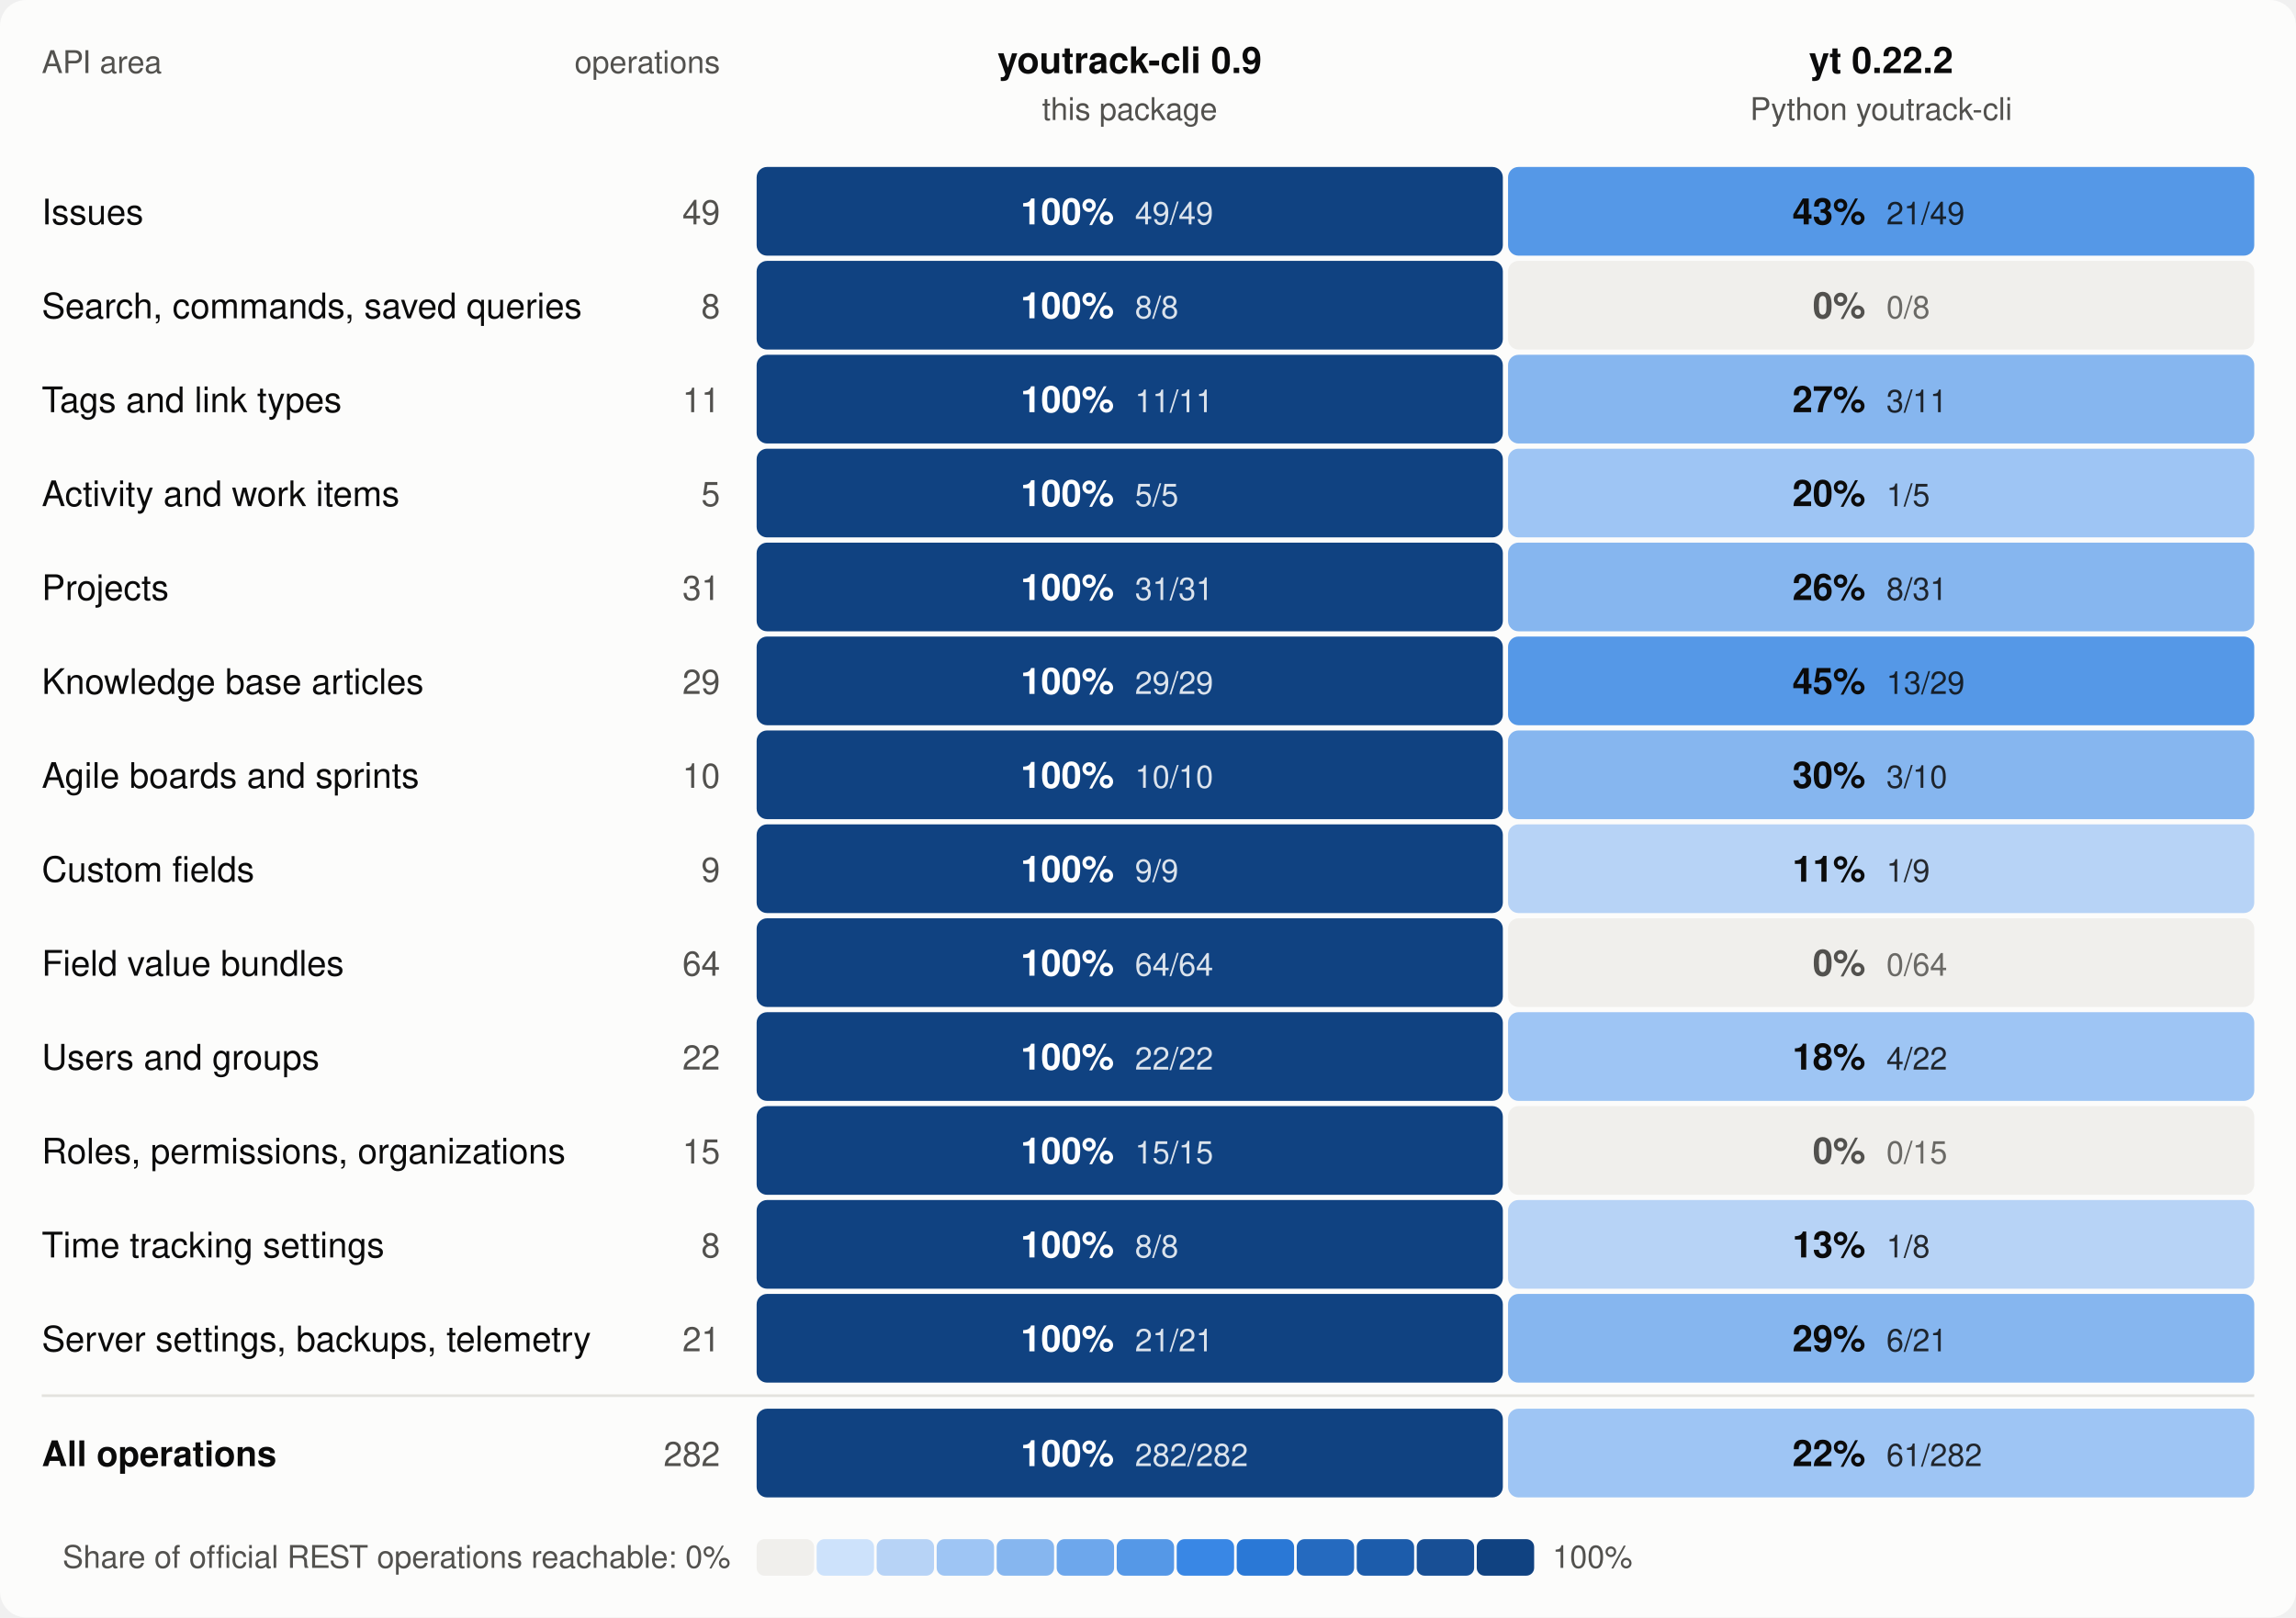
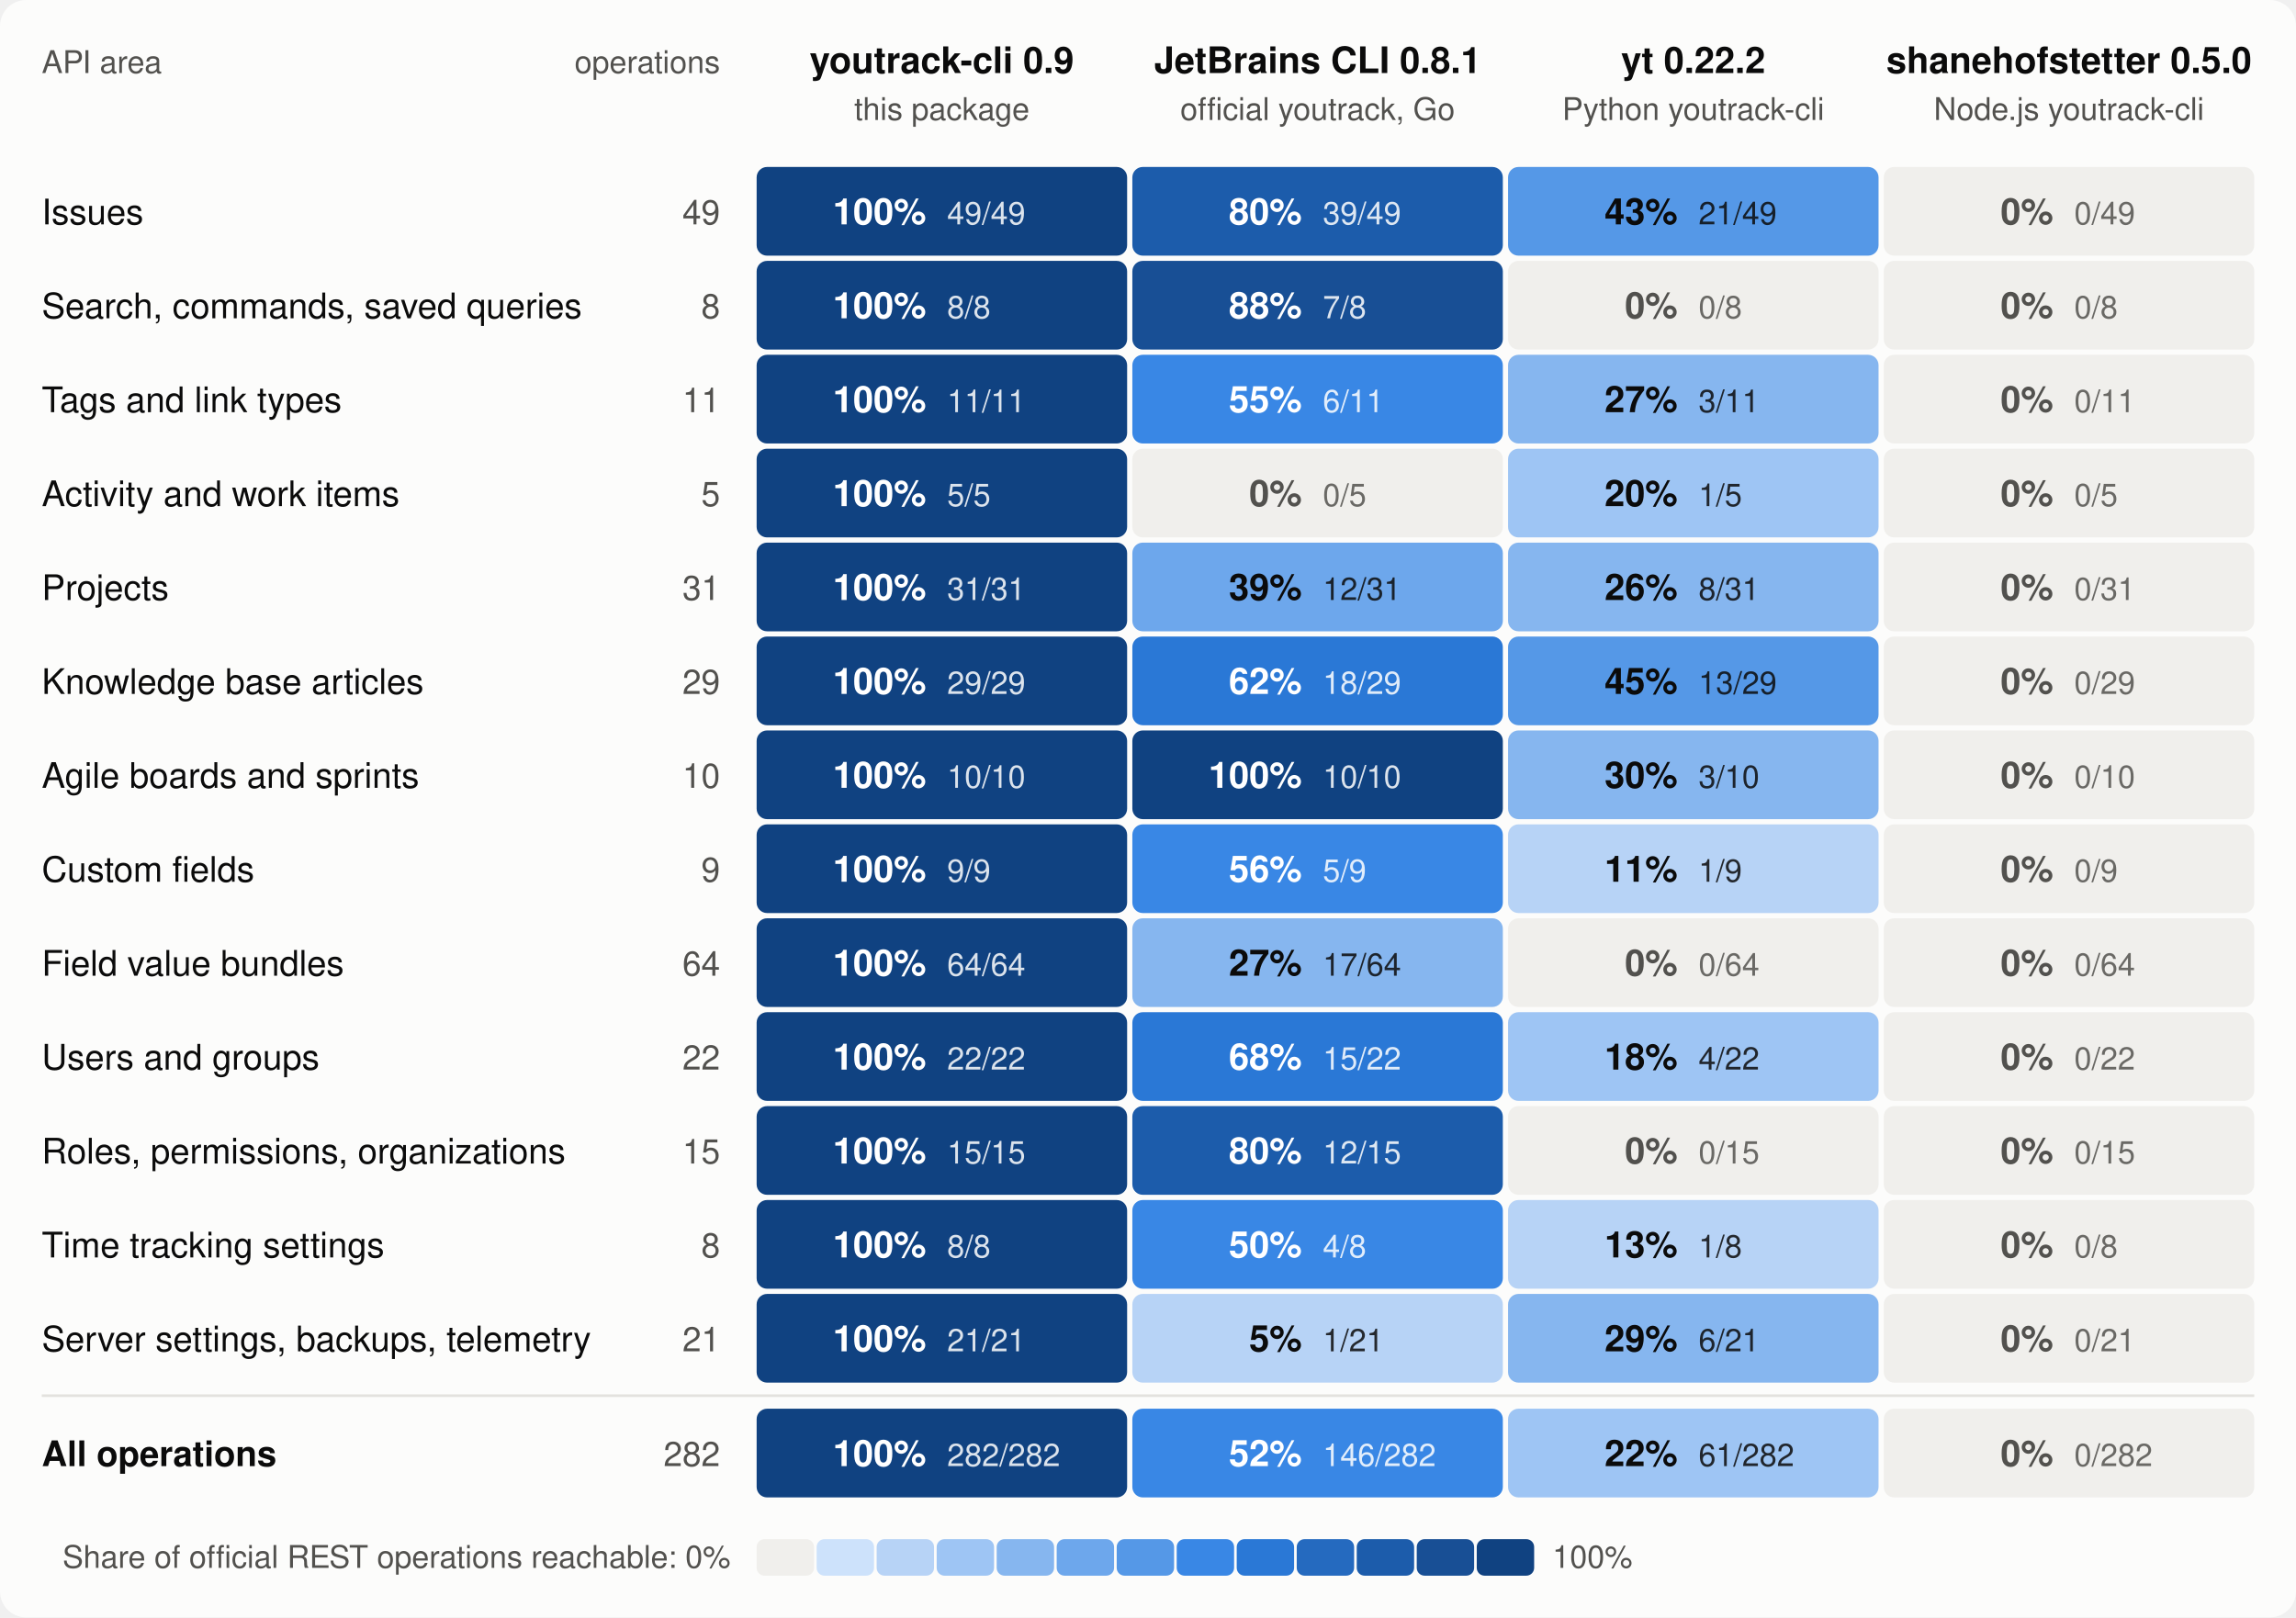
- <svg xmlns="http://www.w3.org/2000/svg" viewBox="0 0 880 620" width="880" height="620" font-family="-apple-system,BlinkMacSystemFont,'Segoe UI',Helvetica,Arial,sans-serif" role="img" aria-label="REST API coverage matrix: youtrack-cli 0.9 reaches 282 of 282 operations, yt 0.22.2 reaches 61">
+ <svg xmlns="http://www.w3.org/2000/svg" viewBox="0 0 880 620" width="880" height="620" font-family="-apple-system,BlinkMacSystemFont,'Segoe UI',Helvetica,Arial,sans-serif" role="img" aria-label="REST API coverage matrix: youtrack-cli 0.9 reaches 282 of 282 operations, the official JetBrains youtrack CLI 0.8.1 reaches 146, yt 0.22.2 reaches 61, the Node.js youtrack-cli 0.5.0 by shanehofstetter reaches 0">
  <rect width="880" height="620" rx="10" fill="#fcfcfb" />
-   <text x="433" y="28" text-anchor="middle" font-size="14" font-weight="600" fill="#0b0b0b">youtrack-cli 0.9</text>
-   <text x="433" y="46" text-anchor="middle" font-size="12" fill="#52514e">this package</text>
-   <text x="721" y="28" text-anchor="middle" font-size="14" font-weight="600" fill="#0b0b0b">yt 0.22.2</text>
-   <text x="721" y="46" text-anchor="middle" font-size="12" fill="#52514e">Python youtrack-cli</text>
+   <text x="361" y="28" text-anchor="middle" font-size="14" font-weight="600" fill="#0b0b0b">youtrack-cli 0.9</text>
+   <text x="361" y="46" text-anchor="middle" font-size="12" fill="#52514e">this package</text>
+   <text x="505" y="28" text-anchor="middle" font-size="14" font-weight="600" fill="#0b0b0b">JetBrains CLI 0.8.1</text>
+   <text x="505" y="46" text-anchor="middle" font-size="12" fill="#52514e">official youtrack, Go</text>
+   <text x="649" y="28" text-anchor="middle" font-size="14" font-weight="600" fill="#0b0b0b">yt 0.22.2</text>
+   <text x="649" y="46" text-anchor="middle" font-size="12" fill="#52514e">Python youtrack-cli</text>
+   <text x="793" y="28" text-anchor="middle" font-size="14" font-weight="600" fill="#0b0b0b">shanehofstetter 0.5.0</text>
+   <text x="793" y="46" text-anchor="middle" font-size="12" fill="#52514e">Node.js youtrack-cli</text>
  <text x="16" y="28" font-size="12" fill="#52514e">API area</text>
  <text x="276" y="28" text-anchor="end" font-size="12" fill="#52514e">operations</text>
  <text x="16" y="86" font-size="13.5" fill="#0b0b0b">Issues</text>
  <text x="276" y="86" text-anchor="end" font-size="13" fill="#52514e">49</text>
-   <rect x="290" y="64" width="286" height="34" rx="4" fill="#104281" />
-   <text x="427" y="86" text-anchor="end" font-size="14" font-weight="600" fill="#ffffff">100%</text>
-   <text x="435" y="86" font-size="12" fill="#ffffff" opacity="0.85">49/49</text>
-   <rect x="578" y="64" width="286" height="34" rx="4" fill="#5598e7" />
-   <text x="715" y="86" text-anchor="end" font-size="14" font-weight="600" fill="#0b0b0b">43%</text>
-   <text x="723" y="86" font-size="12" fill="#0b0b0b" opacity="0.85">21/49</text>
+   <rect x="290" y="64" width="142" height="34" rx="4" fill="#104281" />
+   <text x="355" y="86" text-anchor="end" font-size="14" font-weight="600" fill="#ffffff">100%</text>
+   <text x="363" y="86" font-size="12" fill="#ffffff" opacity="0.85">49/49</text>
+   <rect x="434" y="64" width="142" height="34" rx="4" fill="#1c5cab" />
+   <text x="499" y="86" text-anchor="end" font-size="14" font-weight="600" fill="#ffffff">80%</text>
+   <text x="507" y="86" font-size="12" fill="#ffffff" opacity="0.85">39/49</text>
+   <rect x="578" y="64" width="142" height="34" rx="4" fill="#5598e7" />
+   <text x="643" y="86" text-anchor="end" font-size="14" font-weight="600" fill="#0b0b0b">43%</text>
+   <text x="651" y="86" font-size="12" fill="#0b0b0b" opacity="0.85">21/49</text>
+   <rect x="722" y="64" width="142" height="34" rx="4" fill="#f0efec" />
+   <text x="787" y="86" text-anchor="end" font-size="14" font-weight="600" fill="#52514e">0%</text>
+   <text x="795" y="86" font-size="12" fill="#52514e" opacity="0.85">0/49</text>
  <text x="16" y="122" font-size="13.5" fill="#0b0b0b">Search, commands, saved queries</text>
  <text x="276" y="122" text-anchor="end" font-size="13" fill="#52514e">8</text>
-   <rect x="290" y="100" width="286" height="34" rx="4" fill="#104281" />
-   <text x="427" y="122" text-anchor="end" font-size="14" font-weight="600" fill="#ffffff">100%</text>
-   <text x="435" y="122" font-size="12" fill="#ffffff" opacity="0.85">8/8</text>
-   <rect x="578" y="100" width="286" height="34" rx="4" fill="#f0efec" />
-   <text x="715" y="122" text-anchor="end" font-size="14" font-weight="600" fill="#52514e">0%</text>
-   <text x="723" y="122" font-size="12" fill="#52514e" opacity="0.85">0/8</text>
+   <rect x="290" y="100" width="142" height="34" rx="4" fill="#104281" />
+   <text x="355" y="122" text-anchor="end" font-size="14" font-weight="600" fill="#ffffff">100%</text>
+   <text x="363" y="122" font-size="12" fill="#ffffff" opacity="0.85">8/8</text>
+   <rect x="434" y="100" width="142" height="34" rx="4" fill="#184f95" />
+   <text x="499" y="122" text-anchor="end" font-size="14" font-weight="600" fill="#ffffff">88%</text>
+   <text x="507" y="122" font-size="12" fill="#ffffff" opacity="0.85">7/8</text>
+   <rect x="578" y="100" width="142" height="34" rx="4" fill="#f0efec" />
+   <text x="643" y="122" text-anchor="end" font-size="14" font-weight="600" fill="#52514e">0%</text>
+   <text x="651" y="122" font-size="12" fill="#52514e" opacity="0.85">0/8</text>
+   <rect x="722" y="100" width="142" height="34" rx="4" fill="#f0efec" />
+   <text x="787" y="122" text-anchor="end" font-size="14" font-weight="600" fill="#52514e">0%</text>
+   <text x="795" y="122" font-size="12" fill="#52514e" opacity="0.85">0/8</text>
  <text x="16" y="158" font-size="13.5" fill="#0b0b0b">Tags and link types</text>
  <text x="276" y="158" text-anchor="end" font-size="13" fill="#52514e">11</text>
-   <rect x="290" y="136" width="286" height="34" rx="4" fill="#104281" />
-   <text x="427" y="158" text-anchor="end" font-size="14" font-weight="600" fill="#ffffff">100%</text>
-   <text x="435" y="158" font-size="12" fill="#ffffff" opacity="0.85">11/11</text>
-   <rect x="578" y="136" width="286" height="34" rx="4" fill="#86b6ef" />
-   <text x="715" y="158" text-anchor="end" font-size="14" font-weight="600" fill="#0b0b0b">27%</text>
-   <text x="723" y="158" font-size="12" fill="#0b0b0b" opacity="0.85">3/11</text>
+   <rect x="290" y="136" width="142" height="34" rx="4" fill="#104281" />
+   <text x="355" y="158" text-anchor="end" font-size="14" font-weight="600" fill="#ffffff">100%</text>
+   <text x="363" y="158" font-size="12" fill="#ffffff" opacity="0.85">11/11</text>
+   <rect x="434" y="136" width="142" height="34" rx="4" fill="#3987e5" />
+   <text x="499" y="158" text-anchor="end" font-size="14" font-weight="600" fill="#ffffff">55%</text>
+   <text x="507" y="158" font-size="12" fill="#ffffff" opacity="0.85">6/11</text>
+   <rect x="578" y="136" width="142" height="34" rx="4" fill="#86b6ef" />
+   <text x="643" y="158" text-anchor="end" font-size="14" font-weight="600" fill="#0b0b0b">27%</text>
+   <text x="651" y="158" font-size="12" fill="#0b0b0b" opacity="0.85">3/11</text>
+   <rect x="722" y="136" width="142" height="34" rx="4" fill="#f0efec" />
+   <text x="787" y="158" text-anchor="end" font-size="14" font-weight="600" fill="#52514e">0%</text>
+   <text x="795" y="158" font-size="12" fill="#52514e" opacity="0.85">0/11</text>
  <text x="16" y="194" font-size="13.5" fill="#0b0b0b">Activity and work items</text>
  <text x="276" y="194" text-anchor="end" font-size="13" fill="#52514e">5</text>
-   <rect x="290" y="172" width="286" height="34" rx="4" fill="#104281" />
-   <text x="427" y="194" text-anchor="end" font-size="14" font-weight="600" fill="#ffffff">100%</text>
-   <text x="435" y="194" font-size="12" fill="#ffffff" opacity="0.85">5/5</text>
-   <rect x="578" y="172" width="286" height="34" rx="4" fill="#9ec5f4" />
-   <text x="715" y="194" text-anchor="end" font-size="14" font-weight="600" fill="#0b0b0b">20%</text>
-   <text x="723" y="194" font-size="12" fill="#0b0b0b" opacity="0.85">1/5</text>
+   <rect x="290" y="172" width="142" height="34" rx="4" fill="#104281" />
+   <text x="355" y="194" text-anchor="end" font-size="14" font-weight="600" fill="#ffffff">100%</text>
+   <text x="363" y="194" font-size="12" fill="#ffffff" opacity="0.85">5/5</text>
+   <rect x="434" y="172" width="142" height="34" rx="4" fill="#f0efec" />
+   <text x="499" y="194" text-anchor="end" font-size="14" font-weight="600" fill="#52514e">0%</text>
+   <text x="507" y="194" font-size="12" fill="#52514e" opacity="0.85">0/5</text>
+   <rect x="578" y="172" width="142" height="34" rx="4" fill="#9ec5f4" />
+   <text x="643" y="194" text-anchor="end" font-size="14" font-weight="600" fill="#0b0b0b">20%</text>
+   <text x="651" y="194" font-size="12" fill="#0b0b0b" opacity="0.85">1/5</text>
+   <rect x="722" y="172" width="142" height="34" rx="4" fill="#f0efec" />
+   <text x="787" y="194" text-anchor="end" font-size="14" font-weight="600" fill="#52514e">0%</text>
+   <text x="795" y="194" font-size="12" fill="#52514e" opacity="0.85">0/5</text>
  <text x="16" y="230" font-size="13.5" fill="#0b0b0b">Projects</text>
  <text x="276" y="230" text-anchor="end" font-size="13" fill="#52514e">31</text>
-   <rect x="290" y="208" width="286" height="34" rx="4" fill="#104281" />
-   <text x="427" y="230" text-anchor="end" font-size="14" font-weight="600" fill="#ffffff">100%</text>
-   <text x="435" y="230" font-size="12" fill="#ffffff" opacity="0.85">31/31</text>
-   <rect x="578" y="208" width="286" height="34" rx="4" fill="#86b6ef" />
-   <text x="715" y="230" text-anchor="end" font-size="14" font-weight="600" fill="#0b0b0b">26%</text>
-   <text x="723" y="230" font-size="12" fill="#0b0b0b" opacity="0.85">8/31</text>
+   <rect x="290" y="208" width="142" height="34" rx="4" fill="#104281" />
+   <text x="355" y="230" text-anchor="end" font-size="14" font-weight="600" fill="#ffffff">100%</text>
+   <text x="363" y="230" font-size="12" fill="#ffffff" opacity="0.85">31/31</text>
+   <rect x="434" y="208" width="142" height="34" rx="4" fill="#6da7ec" />
+   <text x="499" y="230" text-anchor="end" font-size="14" font-weight="600" fill="#0b0b0b">39%</text>
+   <text x="507" y="230" font-size="12" fill="#0b0b0b" opacity="0.85">12/31</text>
+   <rect x="578" y="208" width="142" height="34" rx="4" fill="#86b6ef" />
+   <text x="643" y="230" text-anchor="end" font-size="14" font-weight="600" fill="#0b0b0b">26%</text>
+   <text x="651" y="230" font-size="12" fill="#0b0b0b" opacity="0.85">8/31</text>
+   <rect x="722" y="208" width="142" height="34" rx="4" fill="#f0efec" />
+   <text x="787" y="230" text-anchor="end" font-size="14" font-weight="600" fill="#52514e">0%</text>
+   <text x="795" y="230" font-size="12" fill="#52514e" opacity="0.85">0/31</text>
  <text x="16" y="266" font-size="13.5" fill="#0b0b0b">Knowledge base articles</text>
  <text x="276" y="266" text-anchor="end" font-size="13" fill="#52514e">29</text>
-   <rect x="290" y="244" width="286" height="34" rx="4" fill="#104281" />
-   <text x="427" y="266" text-anchor="end" font-size="14" font-weight="600" fill="#ffffff">100%</text>
-   <text x="435" y="266" font-size="12" fill="#ffffff" opacity="0.85">29/29</text>
-   <rect x="578" y="244" width="286" height="34" rx="4" fill="#5598e7" />
-   <text x="715" y="266" text-anchor="end" font-size="14" font-weight="600" fill="#0b0b0b">45%</text>
-   <text x="723" y="266" font-size="12" fill="#0b0b0b" opacity="0.85">13/29</text>
+   <rect x="290" y="244" width="142" height="34" rx="4" fill="#104281" />
+   <text x="355" y="266" text-anchor="end" font-size="14" font-weight="600" fill="#ffffff">100%</text>
+   <text x="363" y="266" font-size="12" fill="#ffffff" opacity="0.85">29/29</text>
+   <rect x="434" y="244" width="142" height="34" rx="4" fill="#2a78d6" />
+   <text x="499" y="266" text-anchor="end" font-size="14" font-weight="600" fill="#ffffff">62%</text>
+   <text x="507" y="266" font-size="12" fill="#ffffff" opacity="0.85">18/29</text>
+   <rect x="578" y="244" width="142" height="34" rx="4" fill="#5598e7" />
+   <text x="643" y="266" text-anchor="end" font-size="14" font-weight="600" fill="#0b0b0b">45%</text>
+   <text x="651" y="266" font-size="12" fill="#0b0b0b" opacity="0.85">13/29</text>
+   <rect x="722" y="244" width="142" height="34" rx="4" fill="#f0efec" />
+   <text x="787" y="266" text-anchor="end" font-size="14" font-weight="600" fill="#52514e">0%</text>
+   <text x="795" y="266" font-size="12" fill="#52514e" opacity="0.85">0/29</text>
  <text x="16" y="302" font-size="13.5" fill="#0b0b0b">Agile boards and sprints</text>
  <text x="276" y="302" text-anchor="end" font-size="13" fill="#52514e">10</text>
-   <rect x="290" y="280" width="286" height="34" rx="4" fill="#104281" />
-   <text x="427" y="302" text-anchor="end" font-size="14" font-weight="600" fill="#ffffff">100%</text>
-   <text x="435" y="302" font-size="12" fill="#ffffff" opacity="0.85">10/10</text>
-   <rect x="578" y="280" width="286" height="34" rx="4" fill="#86b6ef" />
-   <text x="715" y="302" text-anchor="end" font-size="14" font-weight="600" fill="#0b0b0b">30%</text>
-   <text x="723" y="302" font-size="12" fill="#0b0b0b" opacity="0.85">3/10</text>
+   <rect x="290" y="280" width="142" height="34" rx="4" fill="#104281" />
+   <text x="355" y="302" text-anchor="end" font-size="14" font-weight="600" fill="#ffffff">100%</text>
+   <text x="363" y="302" font-size="12" fill="#ffffff" opacity="0.85">10/10</text>
+   <rect x="434" y="280" width="142" height="34" rx="4" fill="#104281" />
+   <text x="499" y="302" text-anchor="end" font-size="14" font-weight="600" fill="#ffffff">100%</text>
+   <text x="507" y="302" font-size="12" fill="#ffffff" opacity="0.85">10/10</text>
+   <rect x="578" y="280" width="142" height="34" rx="4" fill="#86b6ef" />
+   <text x="643" y="302" text-anchor="end" font-size="14" font-weight="600" fill="#0b0b0b">30%</text>
+   <text x="651" y="302" font-size="12" fill="#0b0b0b" opacity="0.85">3/10</text>
+   <rect x="722" y="280" width="142" height="34" rx="4" fill="#f0efec" />
+   <text x="787" y="302" text-anchor="end" font-size="14" font-weight="600" fill="#52514e">0%</text>
+   <text x="795" y="302" font-size="12" fill="#52514e" opacity="0.85">0/10</text>
  <text x="16" y="338" font-size="13.5" fill="#0b0b0b">Custom fields</text>
  <text x="276" y="338" text-anchor="end" font-size="13" fill="#52514e">9</text>
-   <rect x="290" y="316" width="286" height="34" rx="4" fill="#104281" />
-   <text x="427" y="338" text-anchor="end" font-size="14" font-weight="600" fill="#ffffff">100%</text>
-   <text x="435" y="338" font-size="12" fill="#ffffff" opacity="0.85">9/9</text>
-   <rect x="578" y="316" width="286" height="34" rx="4" fill="#b7d3f6" />
-   <text x="715" y="338" text-anchor="end" font-size="14" font-weight="600" fill="#0b0b0b">11%</text>
-   <text x="723" y="338" font-size="12" fill="#0b0b0b" opacity="0.85">1/9</text>
+   <rect x="290" y="316" width="142" height="34" rx="4" fill="#104281" />
+   <text x="355" y="338" text-anchor="end" font-size="14" font-weight="600" fill="#ffffff">100%</text>
+   <text x="363" y="338" font-size="12" fill="#ffffff" opacity="0.85">9/9</text>
+   <rect x="434" y="316" width="142" height="34" rx="4" fill="#3987e5" />
+   <text x="499" y="338" text-anchor="end" font-size="14" font-weight="600" fill="#ffffff">56%</text>
+   <text x="507" y="338" font-size="12" fill="#ffffff" opacity="0.85">5/9</text>
+   <rect x="578" y="316" width="142" height="34" rx="4" fill="#b7d3f6" />
+   <text x="643" y="338" text-anchor="end" font-size="14" font-weight="600" fill="#0b0b0b">11%</text>
+   <text x="651" y="338" font-size="12" fill="#0b0b0b" opacity="0.85">1/9</text>
+   <rect x="722" y="316" width="142" height="34" rx="4" fill="#f0efec" />
+   <text x="787" y="338" text-anchor="end" font-size="14" font-weight="600" fill="#52514e">0%</text>
+   <text x="795" y="338" font-size="12" fill="#52514e" opacity="0.85">0/9</text>
  <text x="16" y="374" font-size="13.5" fill="#0b0b0b">Field value bundles</text>
  <text x="276" y="374" text-anchor="end" font-size="13" fill="#52514e">64</text>
-   <rect x="290" y="352" width="286" height="34" rx="4" fill="#104281" />
-   <text x="427" y="374" text-anchor="end" font-size="14" font-weight="600" fill="#ffffff">100%</text>
-   <text x="435" y="374" font-size="12" fill="#ffffff" opacity="0.85">64/64</text>
-   <rect x="578" y="352" width="286" height="34" rx="4" fill="#f0efec" />
-   <text x="715" y="374" text-anchor="end" font-size="14" font-weight="600" fill="#52514e">0%</text>
-   <text x="723" y="374" font-size="12" fill="#52514e" opacity="0.85">0/64</text>
+   <rect x="290" y="352" width="142" height="34" rx="4" fill="#104281" />
+   <text x="355" y="374" text-anchor="end" font-size="14" font-weight="600" fill="#ffffff">100%</text>
+   <text x="363" y="374" font-size="12" fill="#ffffff" opacity="0.85">64/64</text>
+   <rect x="434" y="352" width="142" height="34" rx="4" fill="#86b6ef" />
+   <text x="499" y="374" text-anchor="end" font-size="14" font-weight="600" fill="#0b0b0b">27%</text>
+   <text x="507" y="374" font-size="12" fill="#0b0b0b" opacity="0.85">17/64</text>
+   <rect x="578" y="352" width="142" height="34" rx="4" fill="#f0efec" />
+   <text x="643" y="374" text-anchor="end" font-size="14" font-weight="600" fill="#52514e">0%</text>
+   <text x="651" y="374" font-size="12" fill="#52514e" opacity="0.85">0/64</text>
+   <rect x="722" y="352" width="142" height="34" rx="4" fill="#f0efec" />
+   <text x="787" y="374" text-anchor="end" font-size="14" font-weight="600" fill="#52514e">0%</text>
+   <text x="795" y="374" font-size="12" fill="#52514e" opacity="0.85">0/64</text>
  <text x="16" y="410" font-size="13.5" fill="#0b0b0b">Users and groups</text>
  <text x="276" y="410" text-anchor="end" font-size="13" fill="#52514e">22</text>
-   <rect x="290" y="388" width="286" height="34" rx="4" fill="#104281" />
-   <text x="427" y="410" text-anchor="end" font-size="14" font-weight="600" fill="#ffffff">100%</text>
-   <text x="435" y="410" font-size="12" fill="#ffffff" opacity="0.85">22/22</text>
-   <rect x="578" y="388" width="286" height="34" rx="4" fill="#9ec5f4" />
-   <text x="715" y="410" text-anchor="end" font-size="14" font-weight="600" fill="#0b0b0b">18%</text>
-   <text x="723" y="410" font-size="12" fill="#0b0b0b" opacity="0.85">4/22</text>
+   <rect x="290" y="388" width="142" height="34" rx="4" fill="#104281" />
+   <text x="355" y="410" text-anchor="end" font-size="14" font-weight="600" fill="#ffffff">100%</text>
+   <text x="363" y="410" font-size="12" fill="#ffffff" opacity="0.85">22/22</text>
+   <rect x="434" y="388" width="142" height="34" rx="4" fill="#2a78d6" />
+   <text x="499" y="410" text-anchor="end" font-size="14" font-weight="600" fill="#ffffff">68%</text>
+   <text x="507" y="410" font-size="12" fill="#ffffff" opacity="0.85">15/22</text>
+   <rect x="578" y="388" width="142" height="34" rx="4" fill="#9ec5f4" />
+   <text x="643" y="410" text-anchor="end" font-size="14" font-weight="600" fill="#0b0b0b">18%</text>
+   <text x="651" y="410" font-size="12" fill="#0b0b0b" opacity="0.85">4/22</text>
+   <rect x="722" y="388" width="142" height="34" rx="4" fill="#f0efec" />
+   <text x="787" y="410" text-anchor="end" font-size="14" font-weight="600" fill="#52514e">0%</text>
+   <text x="795" y="410" font-size="12" fill="#52514e" opacity="0.85">0/22</text>
  <text x="16" y="446" font-size="13.5" fill="#0b0b0b">Roles, permissions, organizations</text>
  <text x="276" y="446" text-anchor="end" font-size="13" fill="#52514e">15</text>
-   <rect x="290" y="424" width="286" height="34" rx="4" fill="#104281" />
-   <text x="427" y="446" text-anchor="end" font-size="14" font-weight="600" fill="#ffffff">100%</text>
-   <text x="435" y="446" font-size="12" fill="#ffffff" opacity="0.85">15/15</text>
-   <rect x="578" y="424" width="286" height="34" rx="4" fill="#f0efec" />
-   <text x="715" y="446" text-anchor="end" font-size="14" font-weight="600" fill="#52514e">0%</text>
-   <text x="723" y="446" font-size="12" fill="#52514e" opacity="0.85">0/15</text>
+   <rect x="290" y="424" width="142" height="34" rx="4" fill="#104281" />
+   <text x="355" y="446" text-anchor="end" font-size="14" font-weight="600" fill="#ffffff">100%</text>
+   <text x="363" y="446" font-size="12" fill="#ffffff" opacity="0.85">15/15</text>
+   <rect x="434" y="424" width="142" height="34" rx="4" fill="#1c5cab" />
+   <text x="499" y="446" text-anchor="end" font-size="14" font-weight="600" fill="#ffffff">80%</text>
+   <text x="507" y="446" font-size="12" fill="#ffffff" opacity="0.85">12/15</text>
+   <rect x="578" y="424" width="142" height="34" rx="4" fill="#f0efec" />
+   <text x="643" y="446" text-anchor="end" font-size="14" font-weight="600" fill="#52514e">0%</text>
+   <text x="651" y="446" font-size="12" fill="#52514e" opacity="0.85">0/15</text>
+   <rect x="722" y="424" width="142" height="34" rx="4" fill="#f0efec" />
+   <text x="787" y="446" text-anchor="end" font-size="14" font-weight="600" fill="#52514e">0%</text>
+   <text x="795" y="446" font-size="12" fill="#52514e" opacity="0.85">0/15</text>
  <text x="16" y="482" font-size="13.5" fill="#0b0b0b">Time tracking settings</text>
  <text x="276" y="482" text-anchor="end" font-size="13" fill="#52514e">8</text>
-   <rect x="290" y="460" width="286" height="34" rx="4" fill="#104281" />
-   <text x="427" y="482" text-anchor="end" font-size="14" font-weight="600" fill="#ffffff">100%</text>
-   <text x="435" y="482" font-size="12" fill="#ffffff" opacity="0.85">8/8</text>
-   <rect x="578" y="460" width="286" height="34" rx="4" fill="#b7d3f6" />
-   <text x="715" y="482" text-anchor="end" font-size="14" font-weight="600" fill="#0b0b0b">13%</text>
-   <text x="723" y="482" font-size="12" fill="#0b0b0b" opacity="0.85">1/8</text>
+   <rect x="290" y="460" width="142" height="34" rx="4" fill="#104281" />
+   <text x="355" y="482" text-anchor="end" font-size="14" font-weight="600" fill="#ffffff">100%</text>
+   <text x="363" y="482" font-size="12" fill="#ffffff" opacity="0.85">8/8</text>
+   <rect x="434" y="460" width="142" height="34" rx="4" fill="#3987e5" />
+   <text x="499" y="482" text-anchor="end" font-size="14" font-weight="600" fill="#ffffff">50%</text>
+   <text x="507" y="482" font-size="12" fill="#ffffff" opacity="0.85">4/8</text>
+   <rect x="578" y="460" width="142" height="34" rx="4" fill="#b7d3f6" />
+   <text x="643" y="482" text-anchor="end" font-size="14" font-weight="600" fill="#0b0b0b">13%</text>
+   <text x="651" y="482" font-size="12" fill="#0b0b0b" opacity="0.85">1/8</text>
+   <rect x="722" y="460" width="142" height="34" rx="4" fill="#f0efec" />
+   <text x="787" y="482" text-anchor="end" font-size="14" font-weight="600" fill="#52514e">0%</text>
+   <text x="795" y="482" font-size="12" fill="#52514e" opacity="0.85">0/8</text>
  <text x="16" y="518" font-size="13.5" fill="#0b0b0b">Server settings, backups, telemetry</text>
  <text x="276" y="518" text-anchor="end" font-size="13" fill="#52514e">21</text>
-   <rect x="290" y="496" width="286" height="34" rx="4" fill="#104281" />
-   <text x="427" y="518" text-anchor="end" font-size="14" font-weight="600" fill="#ffffff">100%</text>
-   <text x="435" y="518" font-size="12" fill="#ffffff" opacity="0.85">21/21</text>
-   <rect x="578" y="496" width="286" height="34" rx="4" fill="#86b6ef" />
-   <text x="715" y="518" text-anchor="end" font-size="14" font-weight="600" fill="#0b0b0b">29%</text>
-   <text x="723" y="518" font-size="12" fill="#0b0b0b" opacity="0.85">6/21</text>
+   <rect x="290" y="496" width="142" height="34" rx="4" fill="#104281" />
+   <text x="355" y="518" text-anchor="end" font-size="14" font-weight="600" fill="#ffffff">100%</text>
+   <text x="363" y="518" font-size="12" fill="#ffffff" opacity="0.85">21/21</text>
+   <rect x="434" y="496" width="142" height="34" rx="4" fill="#b7d3f6" />
+   <text x="499" y="518" text-anchor="end" font-size="14" font-weight="600" fill="#0b0b0b">5%</text>
+   <text x="507" y="518" font-size="12" fill="#0b0b0b" opacity="0.85">1/21</text>
+   <rect x="578" y="496" width="142" height="34" rx="4" fill="#86b6ef" />
+   <text x="643" y="518" text-anchor="end" font-size="14" font-weight="600" fill="#0b0b0b">29%</text>
+   <text x="651" y="518" font-size="12" fill="#0b0b0b" opacity="0.85">6/21</text>
+   <rect x="722" y="496" width="142" height="34" rx="4" fill="#f0efec" />
+   <text x="787" y="518" text-anchor="end" font-size="14" font-weight="600" fill="#52514e">0%</text>
+   <text x="795" y="518" font-size="12" fill="#52514e" opacity="0.85">0/21</text>
  <line x1="16" x2="864" y1="535" y2="535" stroke="#e3e2de" />
  <text x="16" y="562" font-size="13.5" font-weight="600" fill="#0b0b0b">All operations</text>
  <text x="276" y="562" text-anchor="end" font-size="13" fill="#52514e">282</text>
-   <rect x="290" y="540" width="286" height="34" rx="4" fill="#104281" />
-   <text x="427" y="562" text-anchor="end" font-size="14" font-weight="600" fill="#ffffff">100%</text>
-   <text x="435" y="562" font-size="12" fill="#ffffff" opacity="0.85">282/282</text>
-   <rect x="578" y="540" width="286" height="34" rx="4" fill="#9ec5f4" />
-   <text x="715" y="562" text-anchor="end" font-size="14" font-weight="600" fill="#0b0b0b">22%</text>
-   <text x="723" y="562" font-size="12" fill="#0b0b0b" opacity="0.85">61/282</text>
+   <rect x="290" y="540" width="142" height="34" rx="4" fill="#104281" />
+   <text x="355" y="562" text-anchor="end" font-size="14" font-weight="600" fill="#ffffff">100%</text>
+   <text x="363" y="562" font-size="12" fill="#ffffff" opacity="0.85">282/282</text>
+   <rect x="434" y="540" width="142" height="34" rx="4" fill="#3987e5" />
+   <text x="499" y="562" text-anchor="end" font-size="14" font-weight="600" fill="#ffffff">52%</text>
+   <text x="507" y="562" font-size="12" fill="#ffffff" opacity="0.85">146/282</text>
+   <rect x="578" y="540" width="142" height="34" rx="4" fill="#9ec5f4" />
+   <text x="643" y="562" text-anchor="end" font-size="14" font-weight="600" fill="#0b0b0b">22%</text>
+   <text x="651" y="562" font-size="12" fill="#0b0b0b" opacity="0.85">61/282</text>
+   <rect x="722" y="540" width="142" height="34" rx="4" fill="#f0efec" />
+   <text x="787" y="562" text-anchor="end" font-size="14" font-weight="600" fill="#52514e">0%</text>
+   <text x="795" y="562" font-size="12" fill="#52514e" opacity="0.85">0/282</text>
  <text x="280" y="601" text-anchor="end" font-size="12" fill="#52514e">Share of official REST operations reachable: 0%</text>
  <rect x="290" y="590" width="22" height="14" rx="3" fill="#f0efec" />
  <rect x="313" y="590" width="22" height="14" rx="3" fill="#cde2fb" />
  <rect x="336" y="590" width="22" height="14" rx="3" fill="#b7d3f6" />
  <rect x="359" y="590" width="22" height="14" rx="3" fill="#9ec5f4" />
  <rect x="382" y="590" width="22" height="14" rx="3" fill="#86b6ef" />
  <rect x="405" y="590" width="22" height="14" rx="3" fill="#6da7ec" />
  <rect x="428" y="590" width="22" height="14" rx="3" fill="#5598e7" />
  <rect x="451" y="590" width="22" height="14" rx="3" fill="#3987e5" />
  <rect x="474" y="590" width="22" height="14" rx="3" fill="#2a78d6" />
  <rect x="497" y="590" width="22" height="14" rx="3" fill="#256abf" />
  <rect x="520" y="590" width="22" height="14" rx="3" fill="#1c5cab" />
  <rect x="543" y="590" width="22" height="14" rx="3" fill="#184f95" />
  <rect x="566" y="590" width="22" height="14" rx="3" fill="#104281" />
  <text x="595" y="601" font-size="12" fill="#52514e">100%</text>
</svg>
